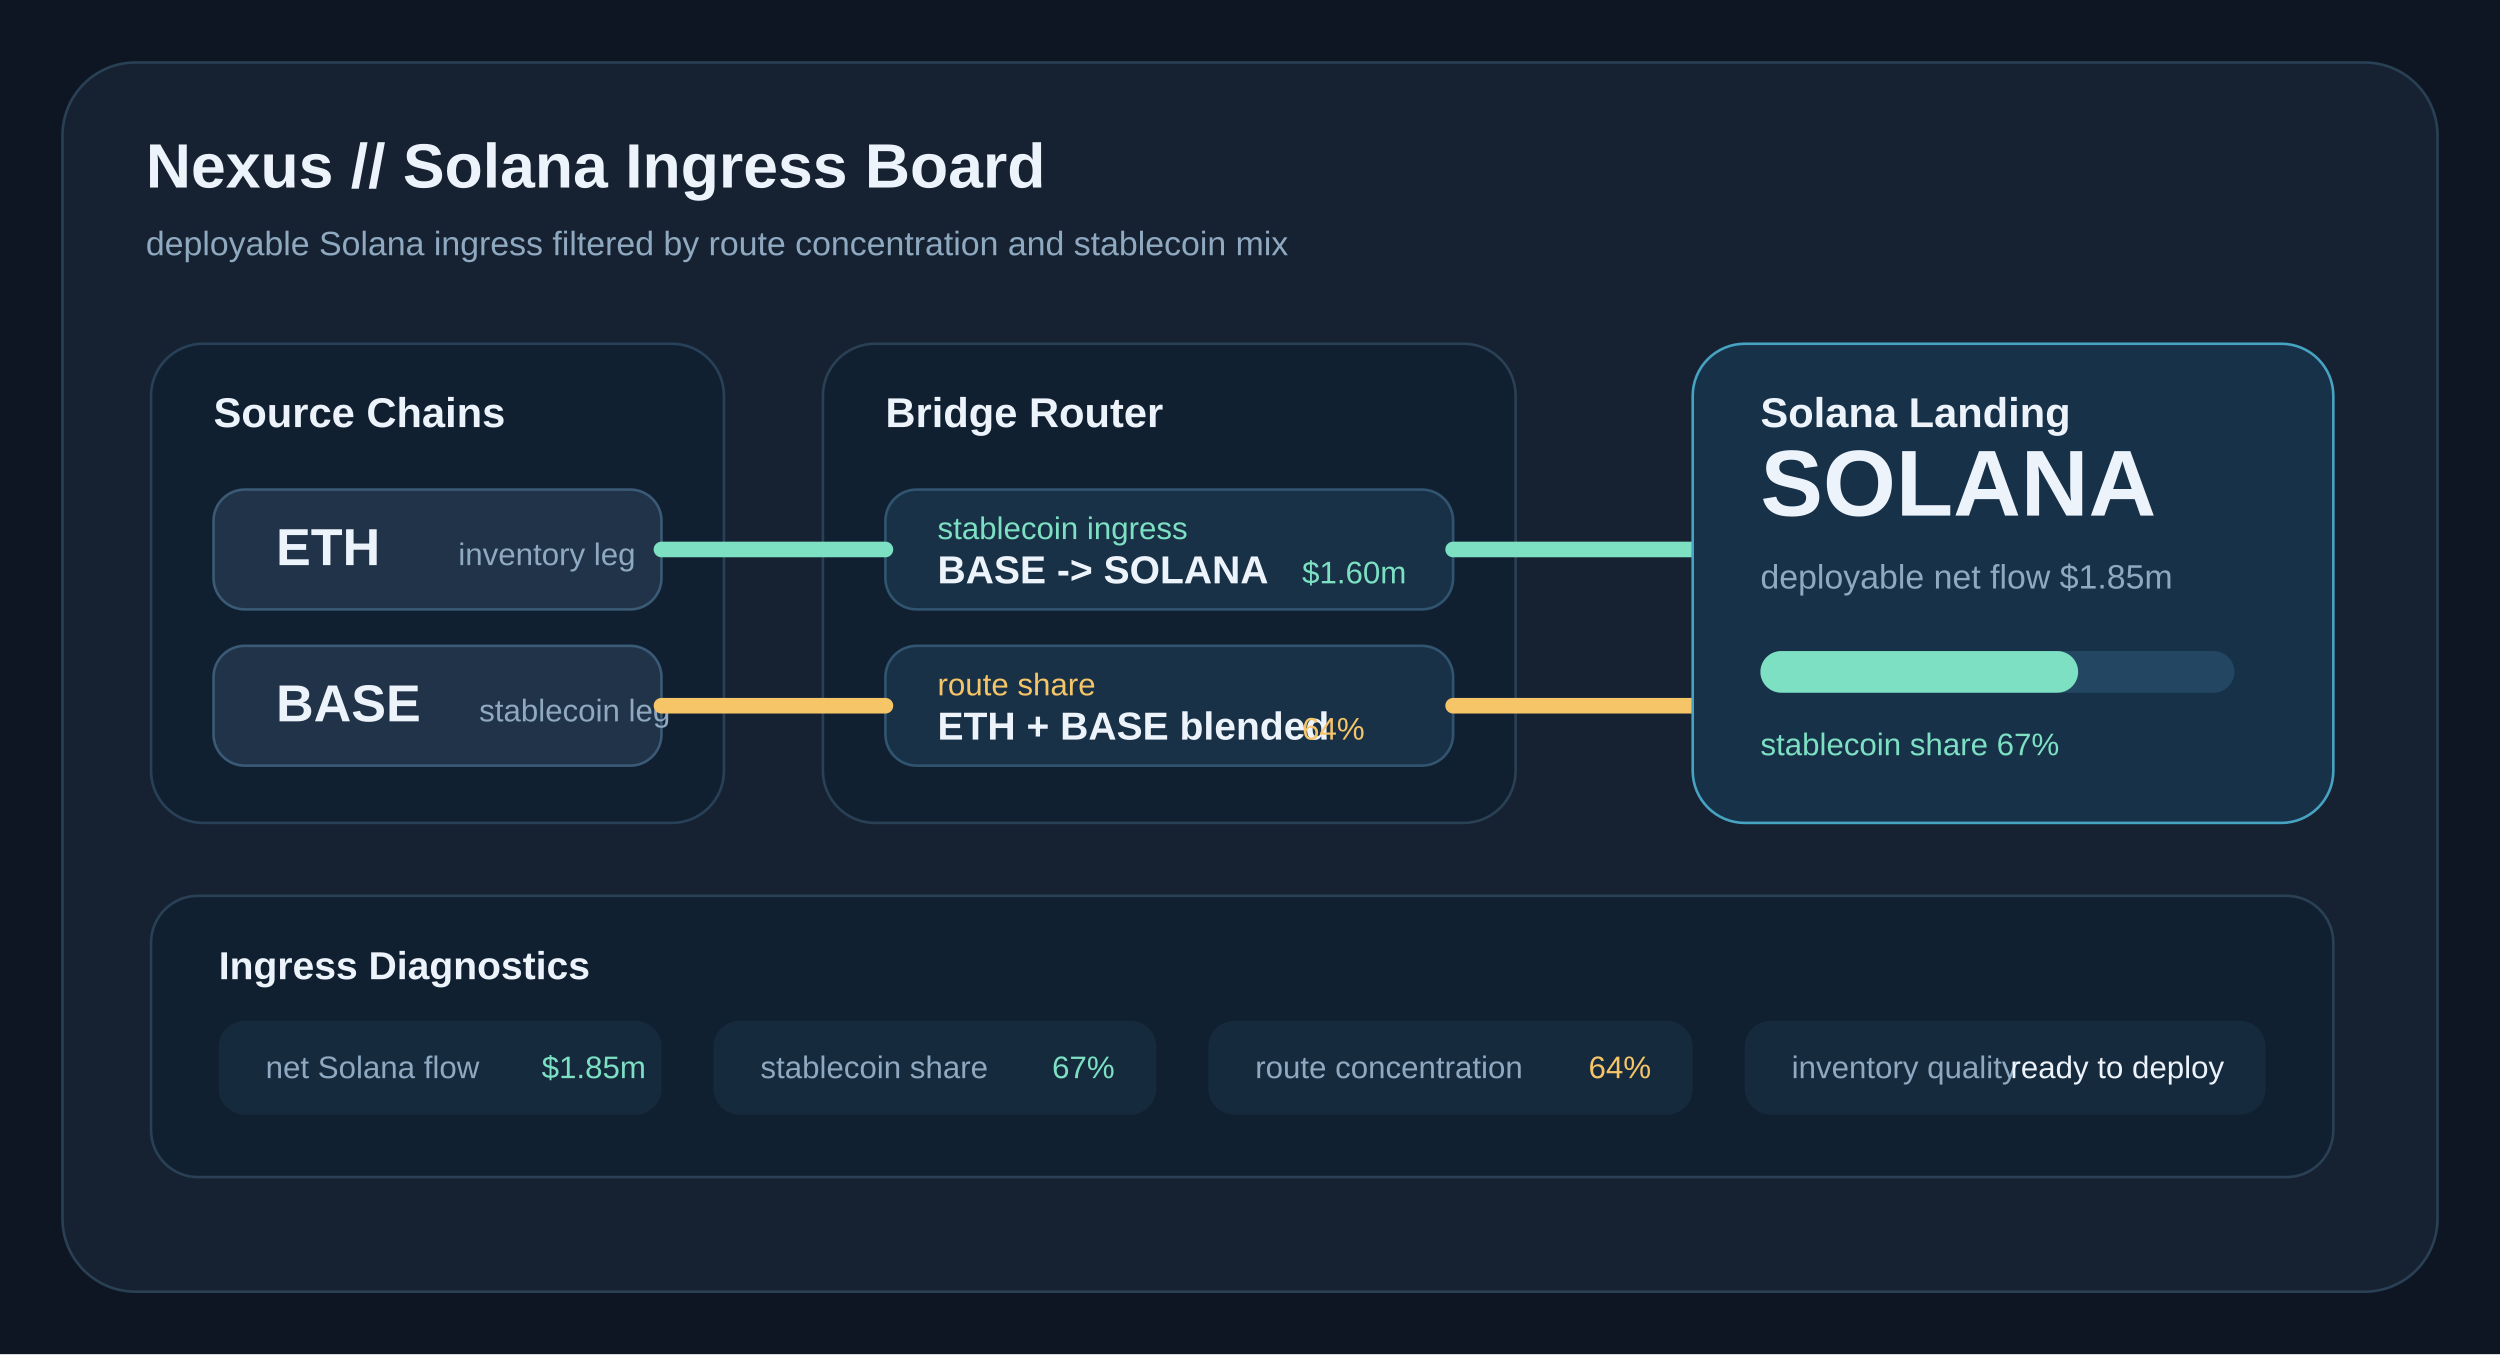
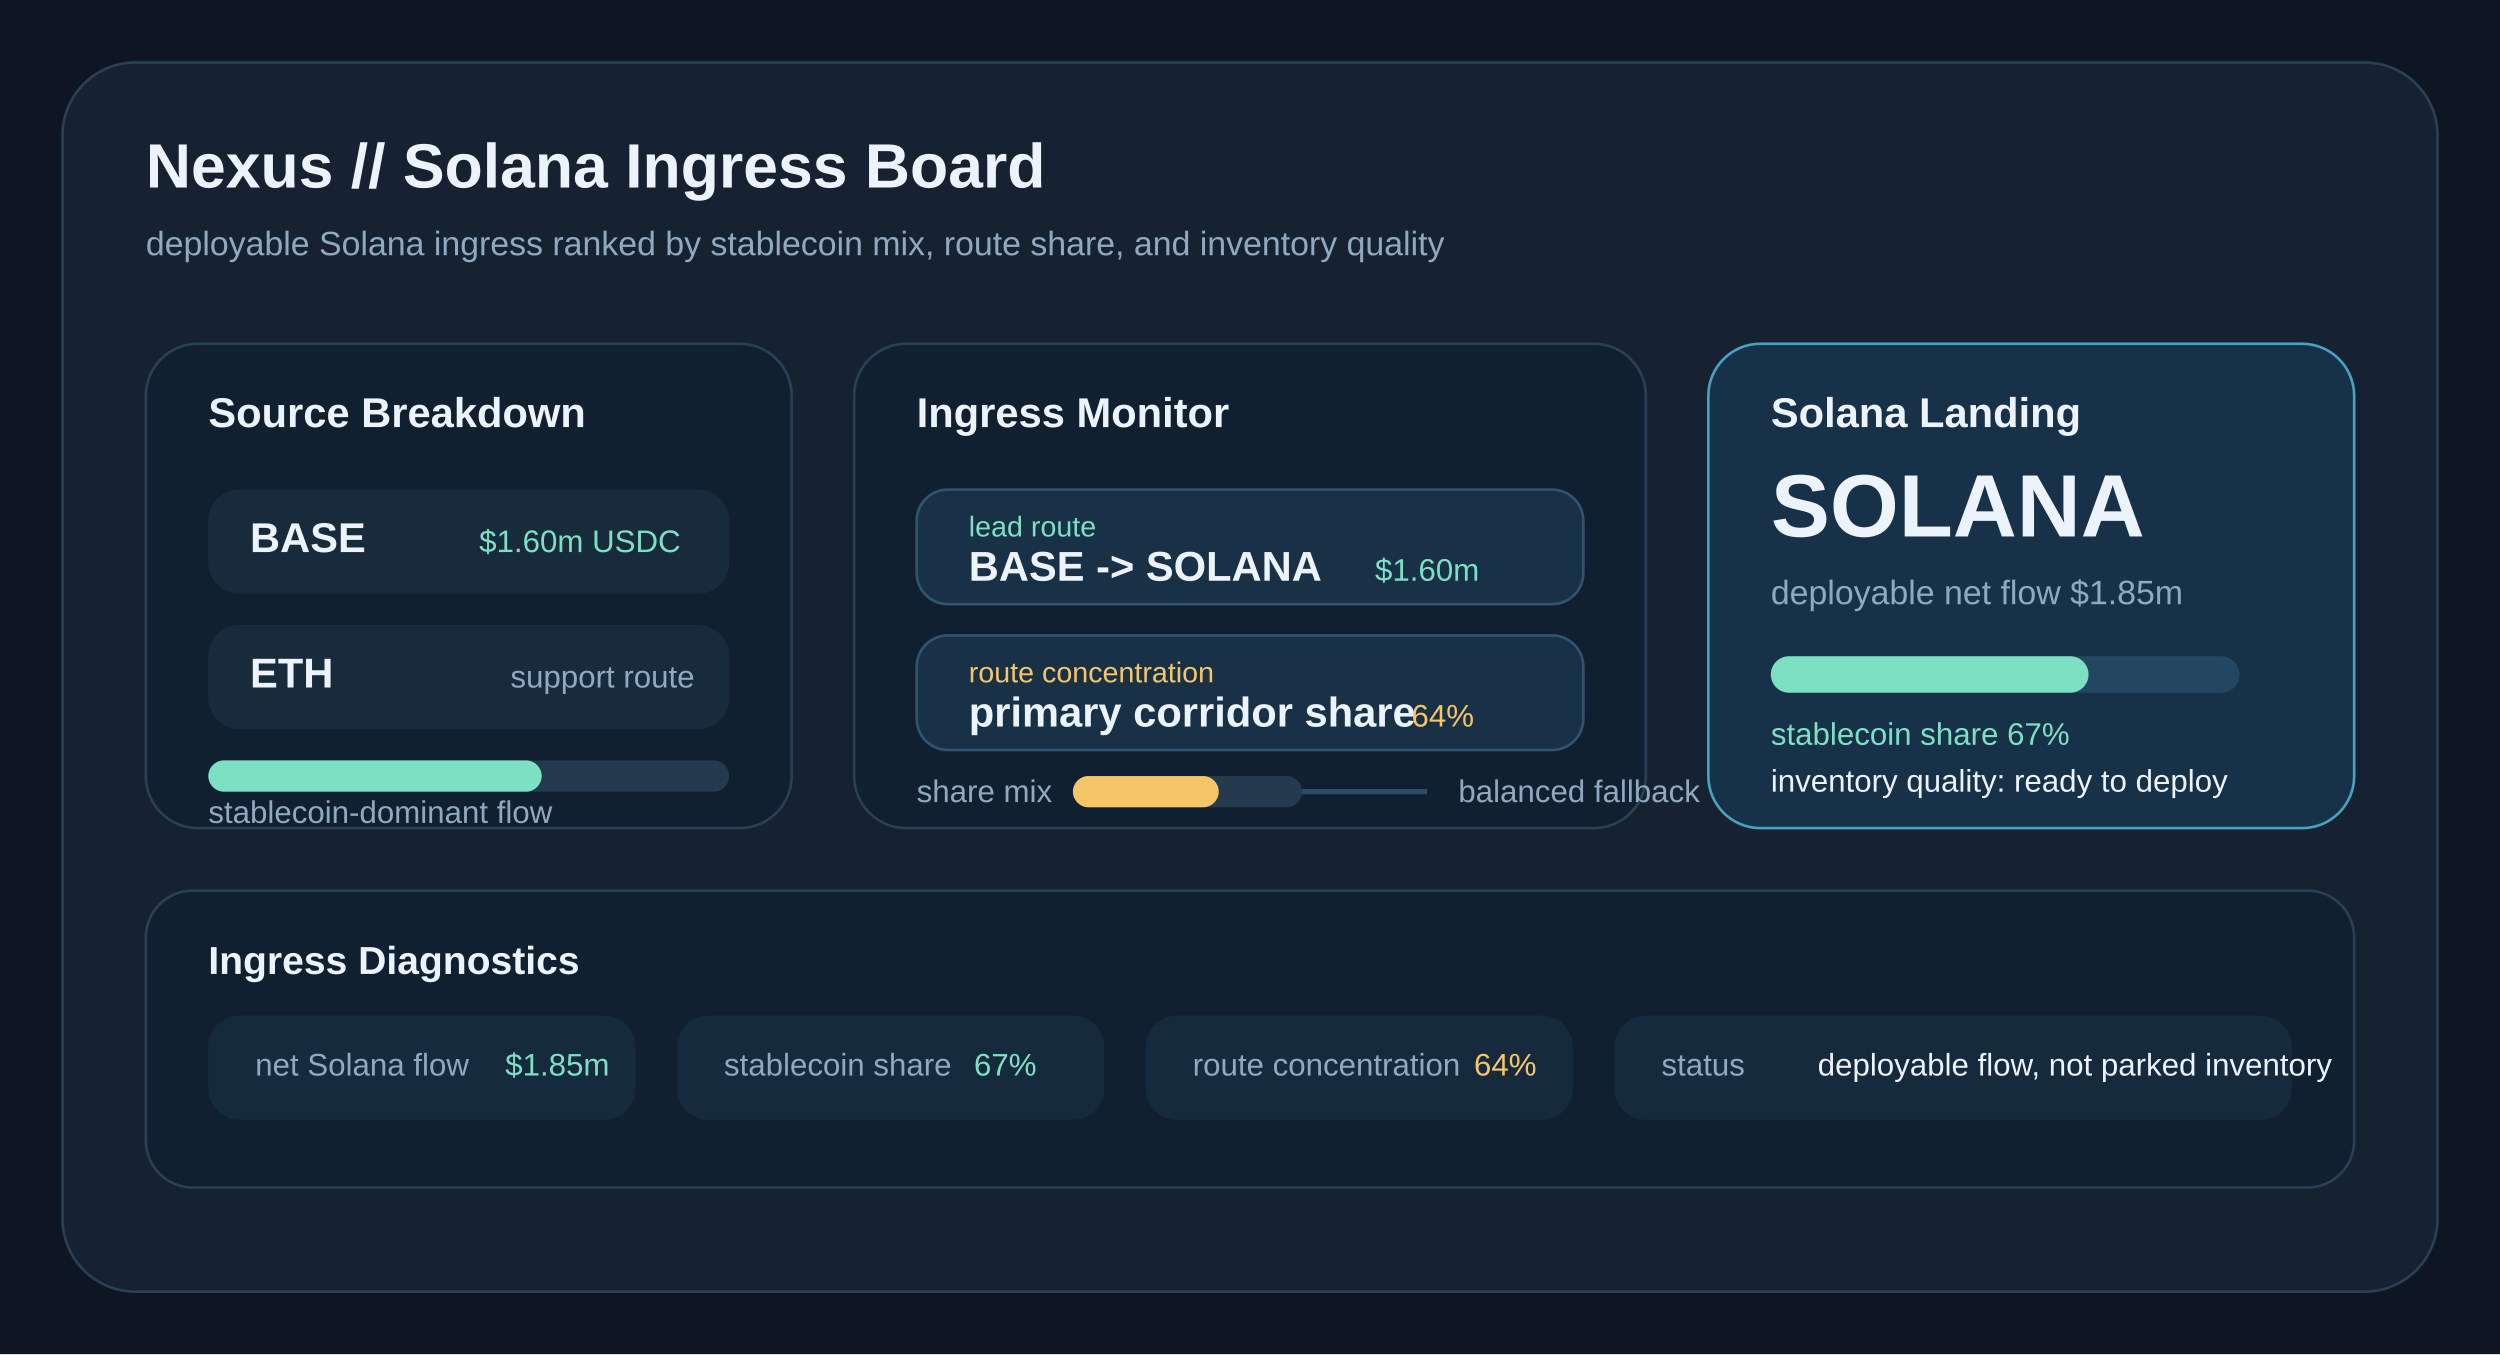
<svg xmlns="http://www.w3.org/2000/svg" width="960" height="520" viewBox="0 0 960 520" fill="none">
  <rect width="960" height="520" fill="#0E1623" />
  <rect x="24" y="24" width="912" height="472" rx="28" fill="#162232" stroke="#2A4054" />
  <text x="56" y="72" fill="#EDF3FB" font-family="Arial, sans-serif" font-size="24" font-weight="700">Nexus // Solana Ingress Board</text>
-   <text x="56" y="98" fill="#8FA9C0" font-family="Arial, sans-serif" font-size="13">deployable Solana ingress filtered by route concentration and stablecoin mix</text>
-   <rect x="58" y="132" width="220" height="184" rx="20" fill="#112031" stroke="#284158" />
-   <text x="82" y="164" fill="#EDF3FB" font-family="Arial, sans-serif" font-size="16" font-weight="700">Source Chains</text>
-   <rect x="82" y="188" width="172" height="46" rx="12" fill="#203348" stroke="#3A5A76" />
-   <text x="106" y="217" fill="#EDF3FB" font-family="Arial, sans-serif" font-size="20" font-weight="700">ETH</text>
-   <text x="176" y="217" fill="#8FA9C0" font-family="Arial, sans-serif" font-size="12">inventory leg</text>
-   <rect x="82" y="248" width="172" height="46" rx="12" fill="#203348" stroke="#3A5A76" />
-   <text x="106" y="277" fill="#EDF3FB" font-family="Arial, sans-serif" font-size="20" font-weight="700">BASE</text>
-   <text x="184" y="277" fill="#8FA9C0" font-family="Arial, sans-serif" font-size="12">stablecoin leg</text>
-   <rect x="316" y="132" width="266" height="184" rx="20" fill="#102031" stroke="#2A4054" />
-   <text x="340" y="164" fill="#EDF3FB" font-family="Arial, sans-serif" font-size="16" font-weight="700">Bridge Router</text>
-   <rect x="340" y="188" width="218" height="46" rx="12" fill="#183147" stroke="#315570" />
-   <text x="360" y="207" fill="#7DE0C3" font-family="Arial, sans-serif" font-size="12">stablecoin ingress</text>
-   <text x="360" y="224" fill="#EDF3FB" font-family="Arial, sans-serif" font-size="15" font-weight="700">BASE -&gt; SOLANA</text>
-   <text x="500" y="224" fill="#7DE0C3" font-family="Arial, sans-serif" font-size="12">$1.60m</text>
-   <rect x="340" y="248" width="218" height="46" rx="12" fill="#183147" stroke="#315570" />
-   <text x="360" y="267" fill="#F5C568" font-family="Arial, sans-serif" font-size="12">route share</text>
-   <text x="360" y="284" fill="#EDF3FB" font-family="Arial, sans-serif" font-size="15" font-weight="700">ETH + BASE blended</text>
-   <text x="500" y="284" fill="#F5C568" font-family="Arial, sans-serif" font-size="12">64%</text>
-   <line x1="254" y1="211" x2="340" y2="211" stroke="#7DE0C3" stroke-width="6" stroke-linecap="round" />
-   <line x1="254" y1="271" x2="340" y2="271" stroke="#F5C568" stroke-width="6" stroke-linecap="round" />
-   <line x1="558" y1="211" x2="650" y2="211" stroke="#7DE0C3" stroke-width="6" stroke-linecap="round" />
-   <line x1="558" y1="271" x2="650" y2="271" stroke="#F5C568" stroke-width="6" stroke-linecap="round" />
-   <rect x="650" y="132" width="246" height="184" rx="20" fill="#173148" stroke="#47A3C2" />
-   <text x="676" y="164" fill="#EDF3FB" font-family="Arial, sans-serif" font-size="16" font-weight="700">Solana Landing</text>
-   <text x="676" y="198" fill="#EDF3FB" font-family="Arial, sans-serif" font-size="36" font-weight="700">SOLANA</text>
-   <text x="676" y="226" fill="#8FA9C0" font-family="Arial, sans-serif" font-size="13">deployable net flow $1.85m</text>
-   <rect x="676" y="250" width="182" height="16" rx="8" fill="#234762" />
-   <rect x="676" y="250" width="122" height="16" rx="8" fill="#7DE0C3" />
-   <text x="676" y="290" fill="#7DE0C3" font-family="Arial, sans-serif" font-size="12">stablecoin share 67%</text>
-   <rect x="58" y="344" width="838" height="108" rx="18" fill="#102031" stroke="#2A4054" />
-   <text x="84" y="376" fill="#EDF3FB" font-family="Arial, sans-serif" font-size="15" font-weight="700">Ingress Diagnostics</text>
-   <rect x="84" y="392" width="170" height="36" rx="10" fill="#162A3D" />
-   <text x="102" y="414" fill="#8FA9C0" font-family="Arial, sans-serif" font-size="12">net Solana flow</text>
-   <text x="208" y="414" fill="#7DE0C3" font-family="Arial, sans-serif" font-size="12">$1.85m</text>
-   <rect x="274" y="392" width="170" height="36" rx="10" fill="#162A3D" />
-   <text x="292" y="414" fill="#8FA9C0" font-family="Arial, sans-serif" font-size="12">stablecoin share</text>
-   <text x="404" y="414" fill="#7DE0C3" font-family="Arial, sans-serif" font-size="12">67%</text>
-   <rect x="464" y="392" width="186" height="36" rx="10" fill="#162A3D" />
-   <text x="482" y="414" fill="#8FA9C0" font-family="Arial, sans-serif" font-size="12">route concentration</text>
-   <text x="610" y="414" fill="#F5C568" font-family="Arial, sans-serif" font-size="12">64%</text>
-   <rect x="670" y="392" width="200" height="36" rx="10" fill="#162A3D" />
-   <text x="688" y="414" fill="#8FA9C0" font-family="Arial, sans-serif" font-size="12">inventory quality</text>
-   <text x="772" y="414" fill="#EDF3FB" font-family="Arial, sans-serif" font-size="12">ready to deploy</text>
+   <text x="56" y="98" fill="#8FA9C0" font-family="Arial, sans-serif" font-size="13">deployable Solana ingress ranked by stablecoin mix, route share, and inventory quality</text>
+   <rect x="56" y="132" width="248" height="186" rx="20" fill="#102031" stroke="#2A4054" />
+   <text x="80" y="164" fill="#EDF3FB" font-family="Arial, sans-serif" font-size="16" font-weight="700">Source Breakdown</text>
+   <rect x="80" y="188" width="200" height="40" rx="12" fill="#182B3D" />
+   <text x="96" y="212" fill="#EDF3FB" font-family="Arial, sans-serif" font-size="16" font-weight="700">BASE</text>
+   <text x="184" y="212" fill="#7DE0C3" font-family="Arial, sans-serif" font-size="12">$1.60m USDC</text>
+   <rect x="80" y="240" width="200" height="40" rx="12" fill="#182B3D" />
+   <text x="96" y="264" fill="#EDF3FB" font-family="Arial, sans-serif" font-size="16" font-weight="700">ETH</text>
+   <text x="196" y="264" fill="#8FA9C0" font-family="Arial, sans-serif" font-size="12">support route</text>
+   <rect x="80" y="292" width="200" height="12" rx="6" fill="#243A4F" />
+   <rect x="80" y="292" width="128" height="12" rx="6" fill="#7DE0C3" />
+   <text x="80" y="316" fill="#8FA9C0" font-family="Arial, sans-serif" font-size="12">stablecoin-dominant flow</text>
+   <rect x="328" y="132" width="304" height="186" rx="20" fill="#102031" stroke="#2A4054" />
+   <text x="352" y="164" fill="#EDF3FB" font-family="Arial, sans-serif" font-size="16" font-weight="700">Ingress Monitor</text>
+   <rect x="352" y="188" width="256" height="44" rx="12" fill="#183147" stroke="#315570" />
+   <text x="372" y="206" fill="#7DE0C3" font-family="Arial, sans-serif" font-size="11">lead route</text>
+   <text x="372" y="223" fill="#EDF3FB" font-family="Arial, sans-serif" font-size="16" font-weight="700">BASE -&gt; SOLANA</text>
+   <text x="528" y="223" fill="#7DE0C3" font-family="Arial, sans-serif" font-size="12">$1.60m</text>
+   <rect x="352" y="244" width="256" height="44" rx="12" fill="#183147" stroke="#315570" />
+   <text x="372" y="262" fill="#F5C568" font-family="Arial, sans-serif" font-size="11">route concentration</text>
+   <text x="372" y="279" fill="#EDF3FB" font-family="Arial, sans-serif" font-size="16" font-weight="700">primary corridor share</text>
+   <text x="542" y="279" fill="#F5C568" font-family="Arial, sans-serif" font-size="12">64%</text>
+   <line x1="412" y1="304" x2="548" y2="304" stroke="#2F4C66" stroke-width="2" />
+   <rect x="412" y="298" width="88" height="12" rx="6" fill="#243A4F" />
+   <rect x="412" y="298" width="56" height="12" rx="6" fill="#F5C568" />
+   <text x="352" y="308" fill="#8FA9C0" font-family="Arial, sans-serif" font-size="12">share mix</text>
+   <text x="560" y="308" fill="#8FA9C0" font-family="Arial, sans-serif" font-size="12">balanced fallback</text>
+   <rect x="656" y="132" width="248" height="186" rx="20" fill="#173148" stroke="#47A3C2" />
+   <text x="680" y="164" fill="#EDF3FB" font-family="Arial, sans-serif" font-size="16" font-weight="700">Solana Landing</text>
+   <text x="680" y="206" fill="#EDF3FB" font-family="Arial, sans-serif" font-size="34" font-weight="700">SOLANA</text>
+   <text x="680" y="232" fill="#8FA9C0" font-family="Arial, sans-serif" font-size="13">deployable net flow $1.85m</text>
+   <rect x="680" y="252" width="180" height="14" rx="7" fill="#234762" />
+   <rect x="680" y="252" width="122" height="14" rx="7" fill="#7DE0C3" />
+   <text x="680" y="286" fill="#7DE0C3" font-family="Arial, sans-serif" font-size="12">stablecoin share 67%</text>
+   <text x="680" y="304" fill="#EDF3FB" font-family="Arial, sans-serif" font-size="12">inventory quality: ready to deploy</text>
+   <rect x="56" y="342" width="848" height="114" rx="18" fill="#102031" stroke="#2A4054" />
+   <text x="80" y="374" fill="#EDF3FB" font-family="Arial, sans-serif" font-size="15" font-weight="700">Ingress Diagnostics</text>
+   <rect x="80" y="390" width="164" height="40" rx="12" fill="#162A3D" />
+   <text x="98" y="413" fill="#8FA9C0" font-family="Arial, sans-serif" font-size="12">net Solana flow</text>
+   <text x="194" y="413" fill="#7DE0C3" font-family="Arial, sans-serif" font-size="12">$1.85m</text>
+   <rect x="260" y="390" width="164" height="40" rx="12" fill="#162A3D" />
+   <text x="278" y="413" fill="#8FA9C0" font-family="Arial, sans-serif" font-size="12">stablecoin share</text>
+   <text x="374" y="413" fill="#7DE0C3" font-family="Arial, sans-serif" font-size="12">67%</text>
+   <rect x="440" y="390" width="164" height="40" rx="12" fill="#162A3D" />
+   <text x="458" y="413" fill="#8FA9C0" font-family="Arial, sans-serif" font-size="12">route concentration</text>
+   <text x="566" y="413" fill="#F5C568" font-family="Arial, sans-serif" font-size="12">64%</text>
+   <rect x="620" y="390" width="260" height="40" rx="12" fill="#162A3D" />
+   <text x="638" y="413" fill="#8FA9C0" font-family="Arial, sans-serif" font-size="12">status</text>
+   <text x="698" y="413" fill="#EDF3FB" font-family="Arial, sans-serif" font-size="12">deployable flow, not parked inventory</text>
</svg>
